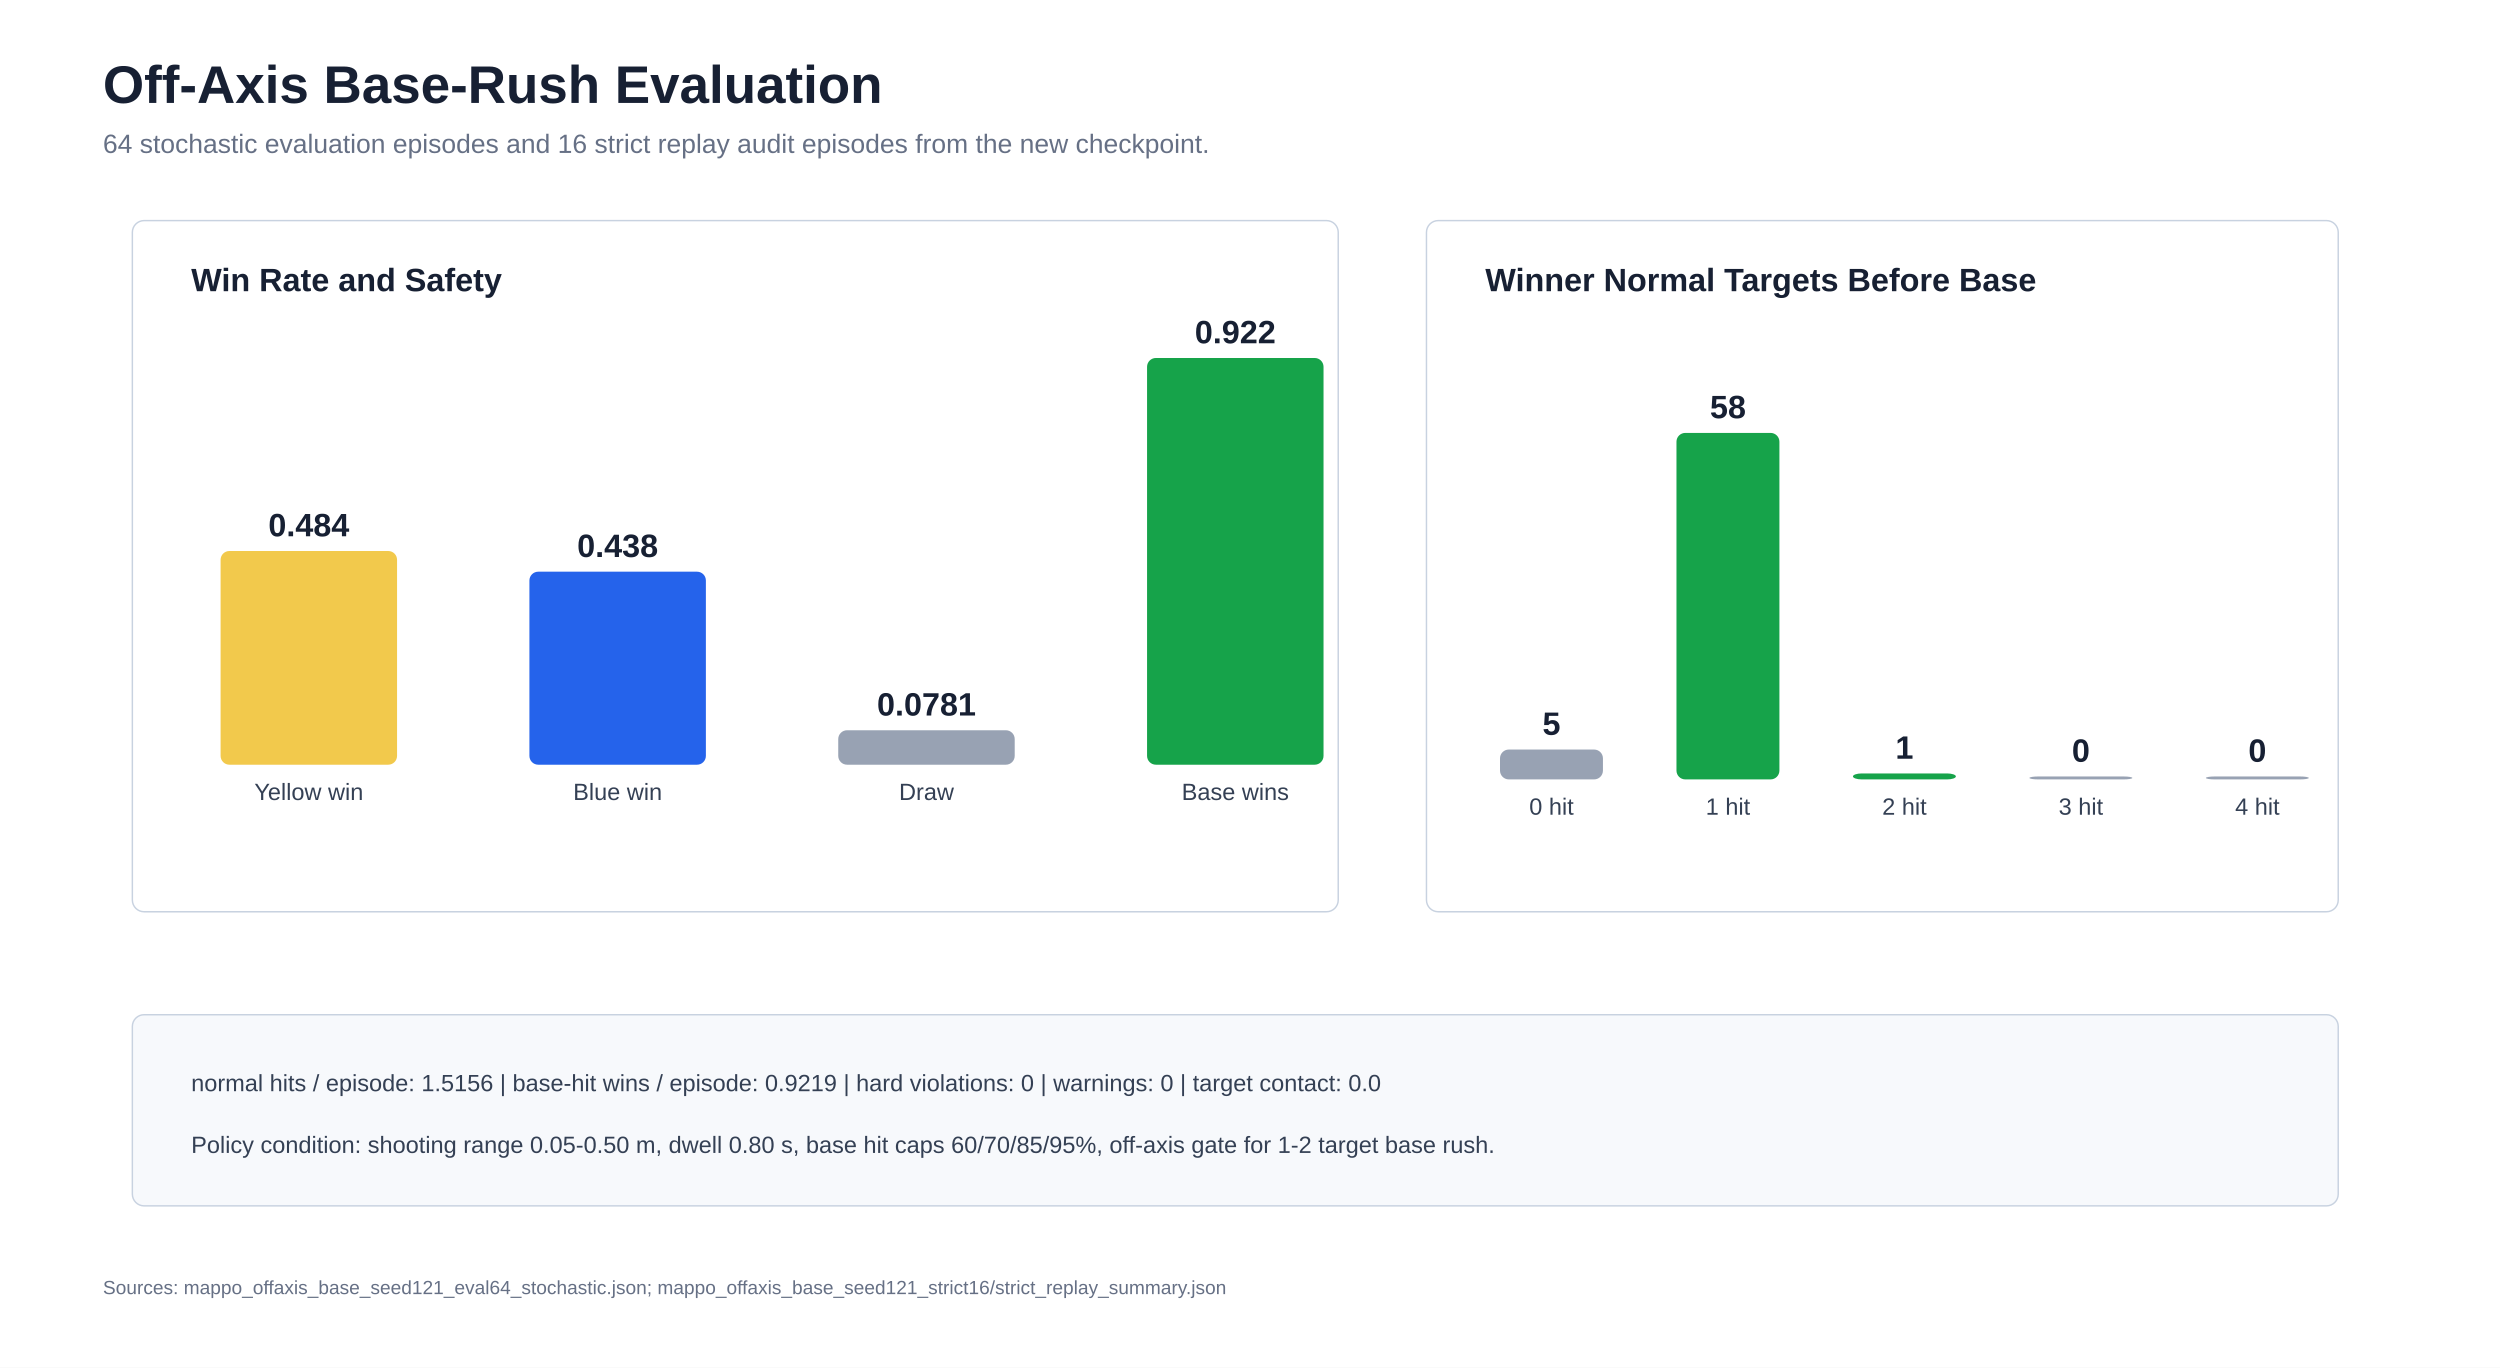
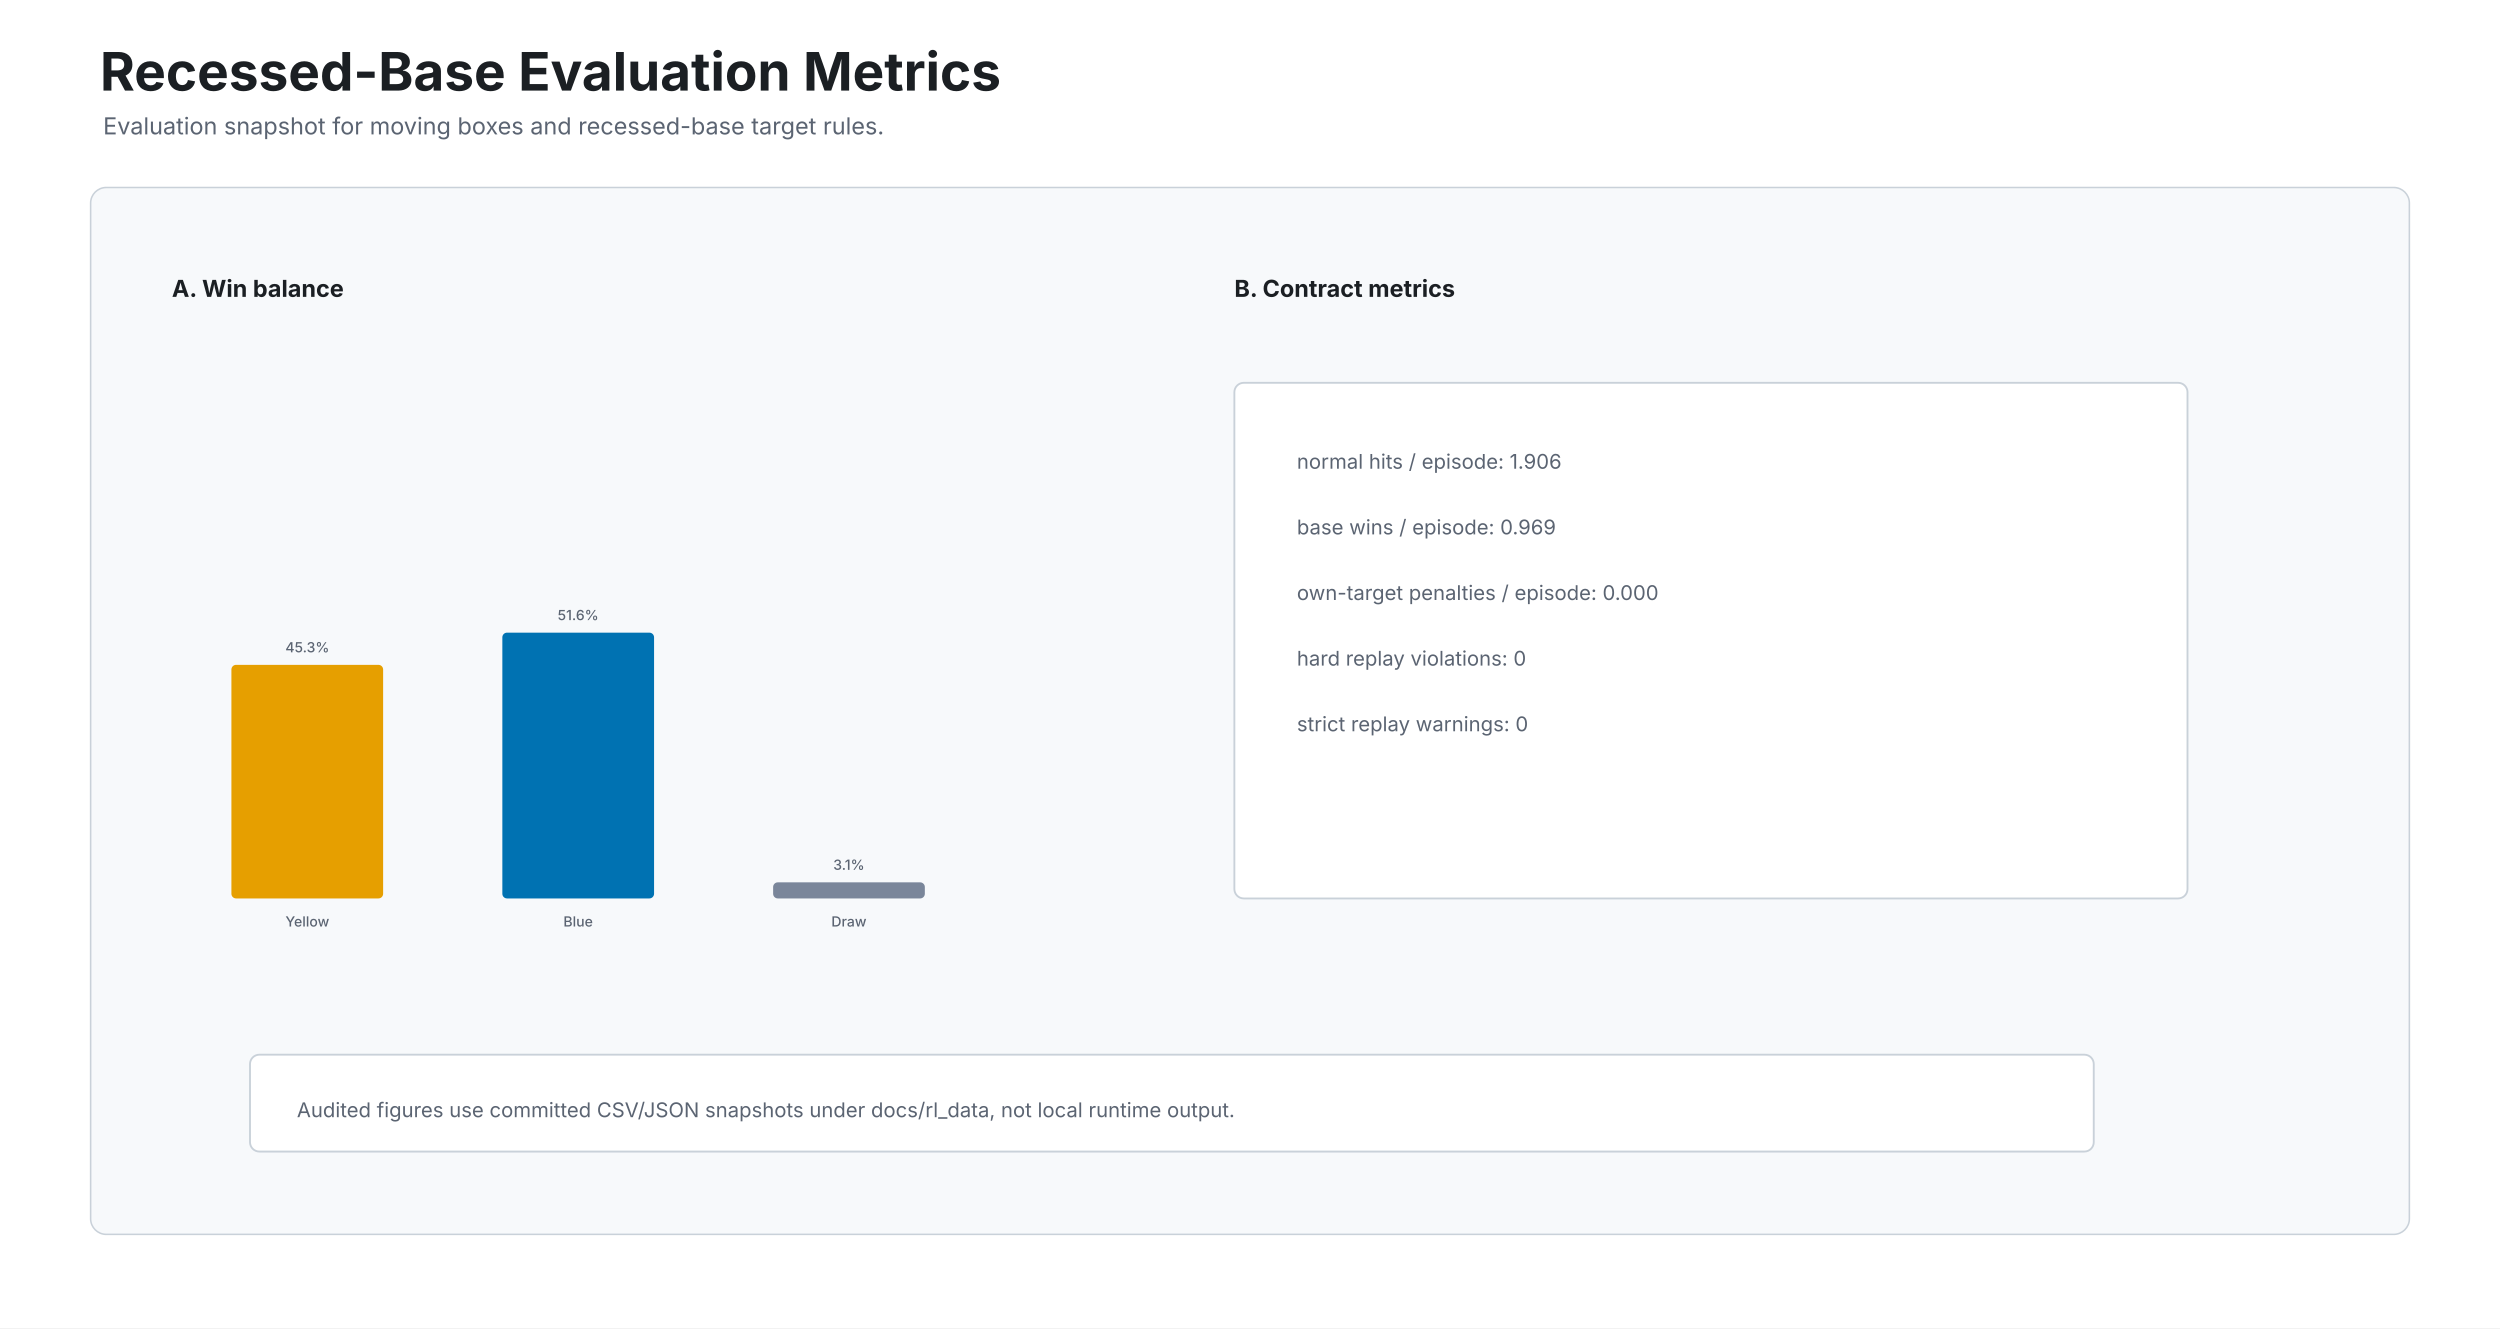
- <svg xmlns="http://www.w3.org/2000/svg" width="1700" height="930" viewBox="0 0 1700 930">
-   <style>
- .title{font:700 36px Arial, sans-serif;fill:#172033}.sub{font:18px Arial,sans-serif;fill:#667085}.h{font:700 22px Arial,sans-serif;fill:#172033}.txt{font:16px Arial,sans-serif;fill:#344054}.small{font:13px Arial,sans-serif;fill:#667085}.mono{font:13px Consolas,monospace;fill:#344054}
- </style>
-   <rect width="100%" height="100%" fill="#FFFFFF" />
-   <text x="70" y="70" class="title">Off-Axis Base-Rush Evaluation</text>
-   <text x="70" y="104" class="sub">64 stochastic evaluation episodes and 16 strict replay audit episodes from the new checkpoint.</text>
-   <rect x="90" y="150" width="820" height="470" rx="8" fill="#FFFFFF" stroke="#C8D2E0" />
-   <text x="130" y="198" class="h">Win Rate and Safety</text>
-   <rect x="150" y="374.68" width="120" height="145.32" rx="6" fill="#F2C94C" />
-   <text x="210.0" y="364.68" text-anchor="middle" class="h">0.484</text>
-   <text x="210.0" y="544.0" text-anchor="middle" class="txt">Yellow win</text>
-   <rect x="360" y="388.75" width="120" height="131.25" rx="6" fill="#2563EB" />
-   <text x="420.0" y="378.75" text-anchor="middle" class="h">0.438</text>
-   <text x="420.0" y="544.0" text-anchor="middle" class="txt">Blue win</text>
-   <rect x="570" y="496.57" width="120" height="23.43" rx="6" fill="#98A2B3" />
-   <text x="630.0" y="486.57" text-anchor="middle" class="h">0.0781</text>
-   <text x="630.0" y="544.0" text-anchor="middle" class="txt">Draw</text>
-   <rect x="780" y="243.43" width="120" height="276.57" rx="6" fill="#16A34A" />
-   <text x="840.0" y="233.43" text-anchor="middle" class="h">0.922</text>
-   <text x="840.0" y="544.0" text-anchor="middle" class="txt">Base wins</text>
-   <rect x="990" y="518" width="120" height="2" rx="6" fill="#D92D20" />
-   <text x="1050.0" y="508" text-anchor="middle" class="h">0</text>
-   <text x="1050.0" y="544" text-anchor="middle" class="txt">Own penalties</text>
-   <rect x="970" y="150" width="620" height="470" rx="8" fill="#FFFFFF" stroke="#C8D2E0" />
-   <text x="1010" y="198" class="h">Winner Normal Targets Before Base</text>
-   <rect x="1020" y="509.688" width="70" height="20.312" rx="6" fill="#98A2B3" />
-   <text x="1055.0" y="499.688" text-anchor="middle" class="h">5</text>
-   <text x="1055.0" y="554.0" text-anchor="middle" class="txt">0 hit</text>
-   <rect x="1140" y="294.375" width="70" height="235.625" rx="6" fill="#16A34A" />
-   <text x="1175.0" y="284.375" text-anchor="middle" class="h">58</text>
-   <text x="1175.0" y="554.0" text-anchor="middle" class="txt">1 hit</text>
-   <rect x="1260" y="525.938" width="70" height="4.062" rx="6" fill="#16A34A" />
-   <text x="1295.0" y="515.938" text-anchor="middle" class="h">1</text>
-   <text x="1295.0" y="554.0" text-anchor="middle" class="txt">2 hit</text>
-   <rect x="1380" y="528" width="70" height="2" rx="6" fill="#98A2B3" />
-   <text x="1415.0" y="518" text-anchor="middle" class="h">0</text>
-   <text x="1415.0" y="554" text-anchor="middle" class="txt">3 hit</text>
-   <rect x="1500" y="528" width="70" height="2" rx="6" fill="#98A2B3" />
-   <text x="1535.0" y="518" text-anchor="middle" class="h">0</text>
-   <text x="1535.0" y="554" text-anchor="middle" class="txt">4 hit</text>
-   <rect x="90" y="690" width="1500" height="130" rx="8" fill="#F7F9FC" stroke="#C8D2E0" />
-   <text x="130" y="742" class="txt">normal hits / episode: 1.5156 | base-hit wins / episode: 0.9219 | hard violations: 0 | warnings: 0 | target contact: 0.0</text>
-   <text x="130" y="784" class="txt">Policy condition: shooting range 0.05-0.50 m, dwell 0.80 s, base hit caps 60/70/85/95%, off-axis gate for 1-2 target base rush.</text>
-   <text x="70" y="880" class="small">Sources: mappo_offaxis_base_seed121_eval64_stochastic.json; mappo_offaxis_base_seed121_strict16/strict_replay_summary.json</text>
+ <svg xmlns="http://www.w3.org/2000/svg" width="1600" height="850" viewBox="0 0 1600 850">
+   <defs>
+     <marker id="arrowGray" markerWidth="9" markerHeight="9" refX="8" refY="4.5" orient="auto">
+       <path d="M0 0 L9 4.5 L0 9 Z" fill="#7A869A" />
+     </marker>
+     <marker id="arrowBlue" markerWidth="9" markerHeight="9" refX="8" refY="4.5" orient="auto">
+       <path d="M0 0 L9 4.5 L0 9 Z" fill="#0072B2" />
+     </marker>
+     <marker id="arrowGreen" markerWidth="9" markerHeight="9" refX="8" refY="4.5" orient="auto">
+       <path d="M0 0 L9 4.5 L0 9 Z" fill="#009E73" />
+     </marker>
+     <style>
+       text{font-family:Inter,Arial,Helvetica,sans-serif}
+       .title{font-size:34px;font-weight:700;fill:#1B1F23}
+       .subtitle{font-size:15px;font-weight:400;fill:#5B6472}
+       .label{font-size:15px;font-weight:650;fill:#1B1F23}
+       .body{font-size:13px;font-weight:400;fill:#5B6472}
+       .small{font-size:11px;font-weight:400;fill:#5B6472}
+       .tiny{font-size:9px;font-weight:500;fill:#5B6472}
+       .panel{fill:#fff;stroke:#C9D1D9;stroke-width:1.2}
+       .soft{fill:#F7F9FB;stroke:#C9D1D9;stroke-width:1}
+       .grid{stroke:#E6EBF0;stroke-width:1}
+       .axis{stroke:#1B1F23;stroke-width:1.1}
+       .wire{fill:none;stroke:#7A869A;stroke-width:1.8;marker-end:url(#arrowGray)}
+       .wireBlue{fill:none;stroke:#0072B2;stroke-width:2;marker-end:url(#arrowBlue)}
+       .wireGreen{fill:none;stroke:#009E73;stroke-width:2;marker-end:url(#arrowGreen)}
+       .dash{stroke-dasharray:6 6}
+     </style>
+   </defs>
+   <rect width="1600" height="850" fill="#FFFFFF" />
+   <text class="title" x="64" y="58">Recessed-Base Evaluation Metrics</text>
+   <text class="subtitle" x="66" y="86">Evaluation snapshot for moving boxes and recessed-base target rules.</text>
+   <rect class="soft" x="58.0" y="120.0" width="1484.0" height="670.0" rx="10.0" />
+   <text class="label" x="110.0" y="190.0" text-anchor="start">A. Win balance</text>
+   <rect x="148.1" y="425.5" width="97.1" height="149.5" rx="3" fill="#E69F00" />
+   <text class="tiny" x="196.7" y="417.5" text-anchor="middle">45.3%</text>
+   <text class="tiny" x="196.7" y="593.0" text-anchor="middle">Yellow</text>
+   <rect x="321.5" y="404.9" width="97.1" height="170.1" rx="3" fill="#0072B2" />
+   <text class="tiny" x="370.0" y="396.9" text-anchor="middle">51.6%</text>
+   <text class="tiny" x="370.0" y="593.0" text-anchor="middle">Blue</text>
+   <rect x="494.8" y="564.7" width="97.1" height="10.3" rx="3" fill="#7A869A" />
+   <text class="tiny" x="543.3" y="556.7" text-anchor="middle">3.1%</text>
+   <text class="tiny" x="543.3" y="593.0" text-anchor="middle">Draw</text>
+   <text class="label" x="790.0" y="190.0" text-anchor="start">B. Contract metrics</text>
+   <rect class="panel" x="790.0" y="245.0" width="610.0" height="330.0" rx="6.0" />
+   <text class="body" x="830.0" y="300.0" text-anchor="start">normal hits / episode: 1.906</text>
+   <text class="body" x="830.0" y="342.0" text-anchor="start">base wins / episode: 0.969</text>
+   <text class="body" x="830.0" y="384.0" text-anchor="start">own-target penalties / episode: 0.000</text>
+   <text class="body" x="830.0" y="426.0" text-anchor="start">hard replay violations: 0</text>
+   <text class="body" x="830.0" y="468.0" text-anchor="start">strict replay warnings: 0</text>
+   <rect class="panel" x="160.0" y="675.0" width="1180.0" height="62.0" rx="6.0" />
+   <text class="body" x="190.0" y="715.0" text-anchor="start">Audited figures use committed CSV/JSON snapshots under docs/rl_data, not local runtime output.</text>
</svg>
